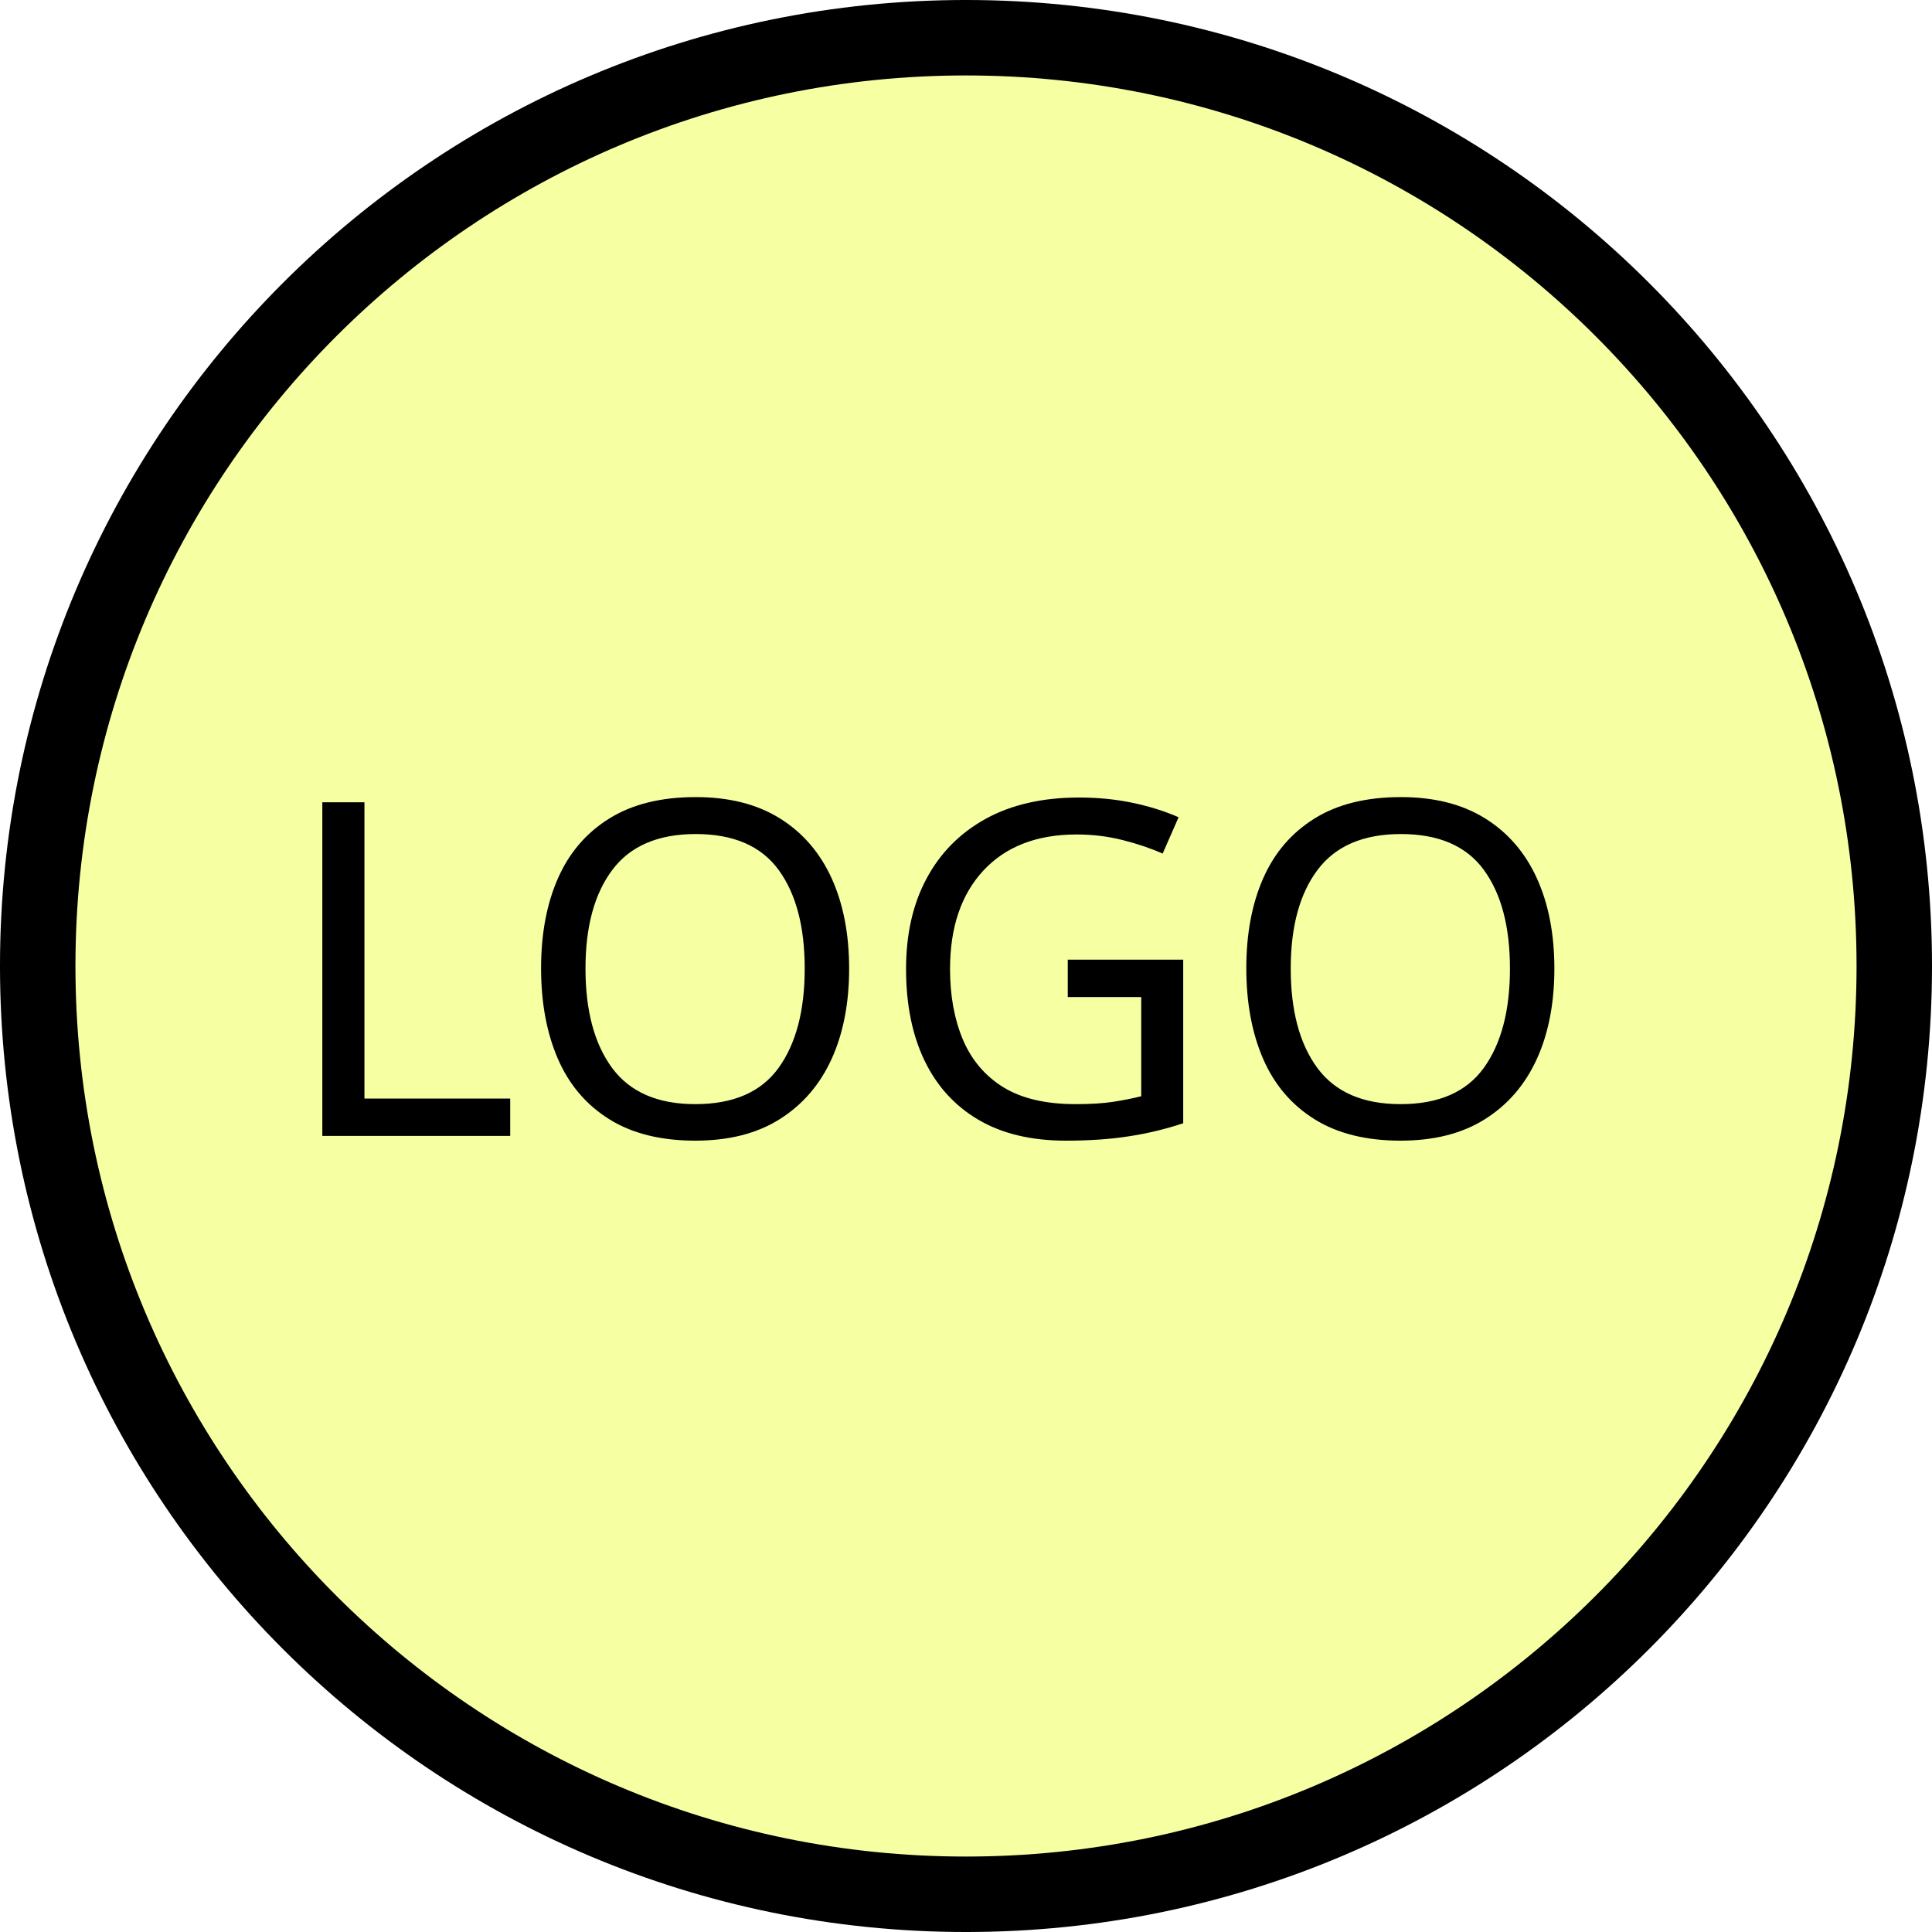
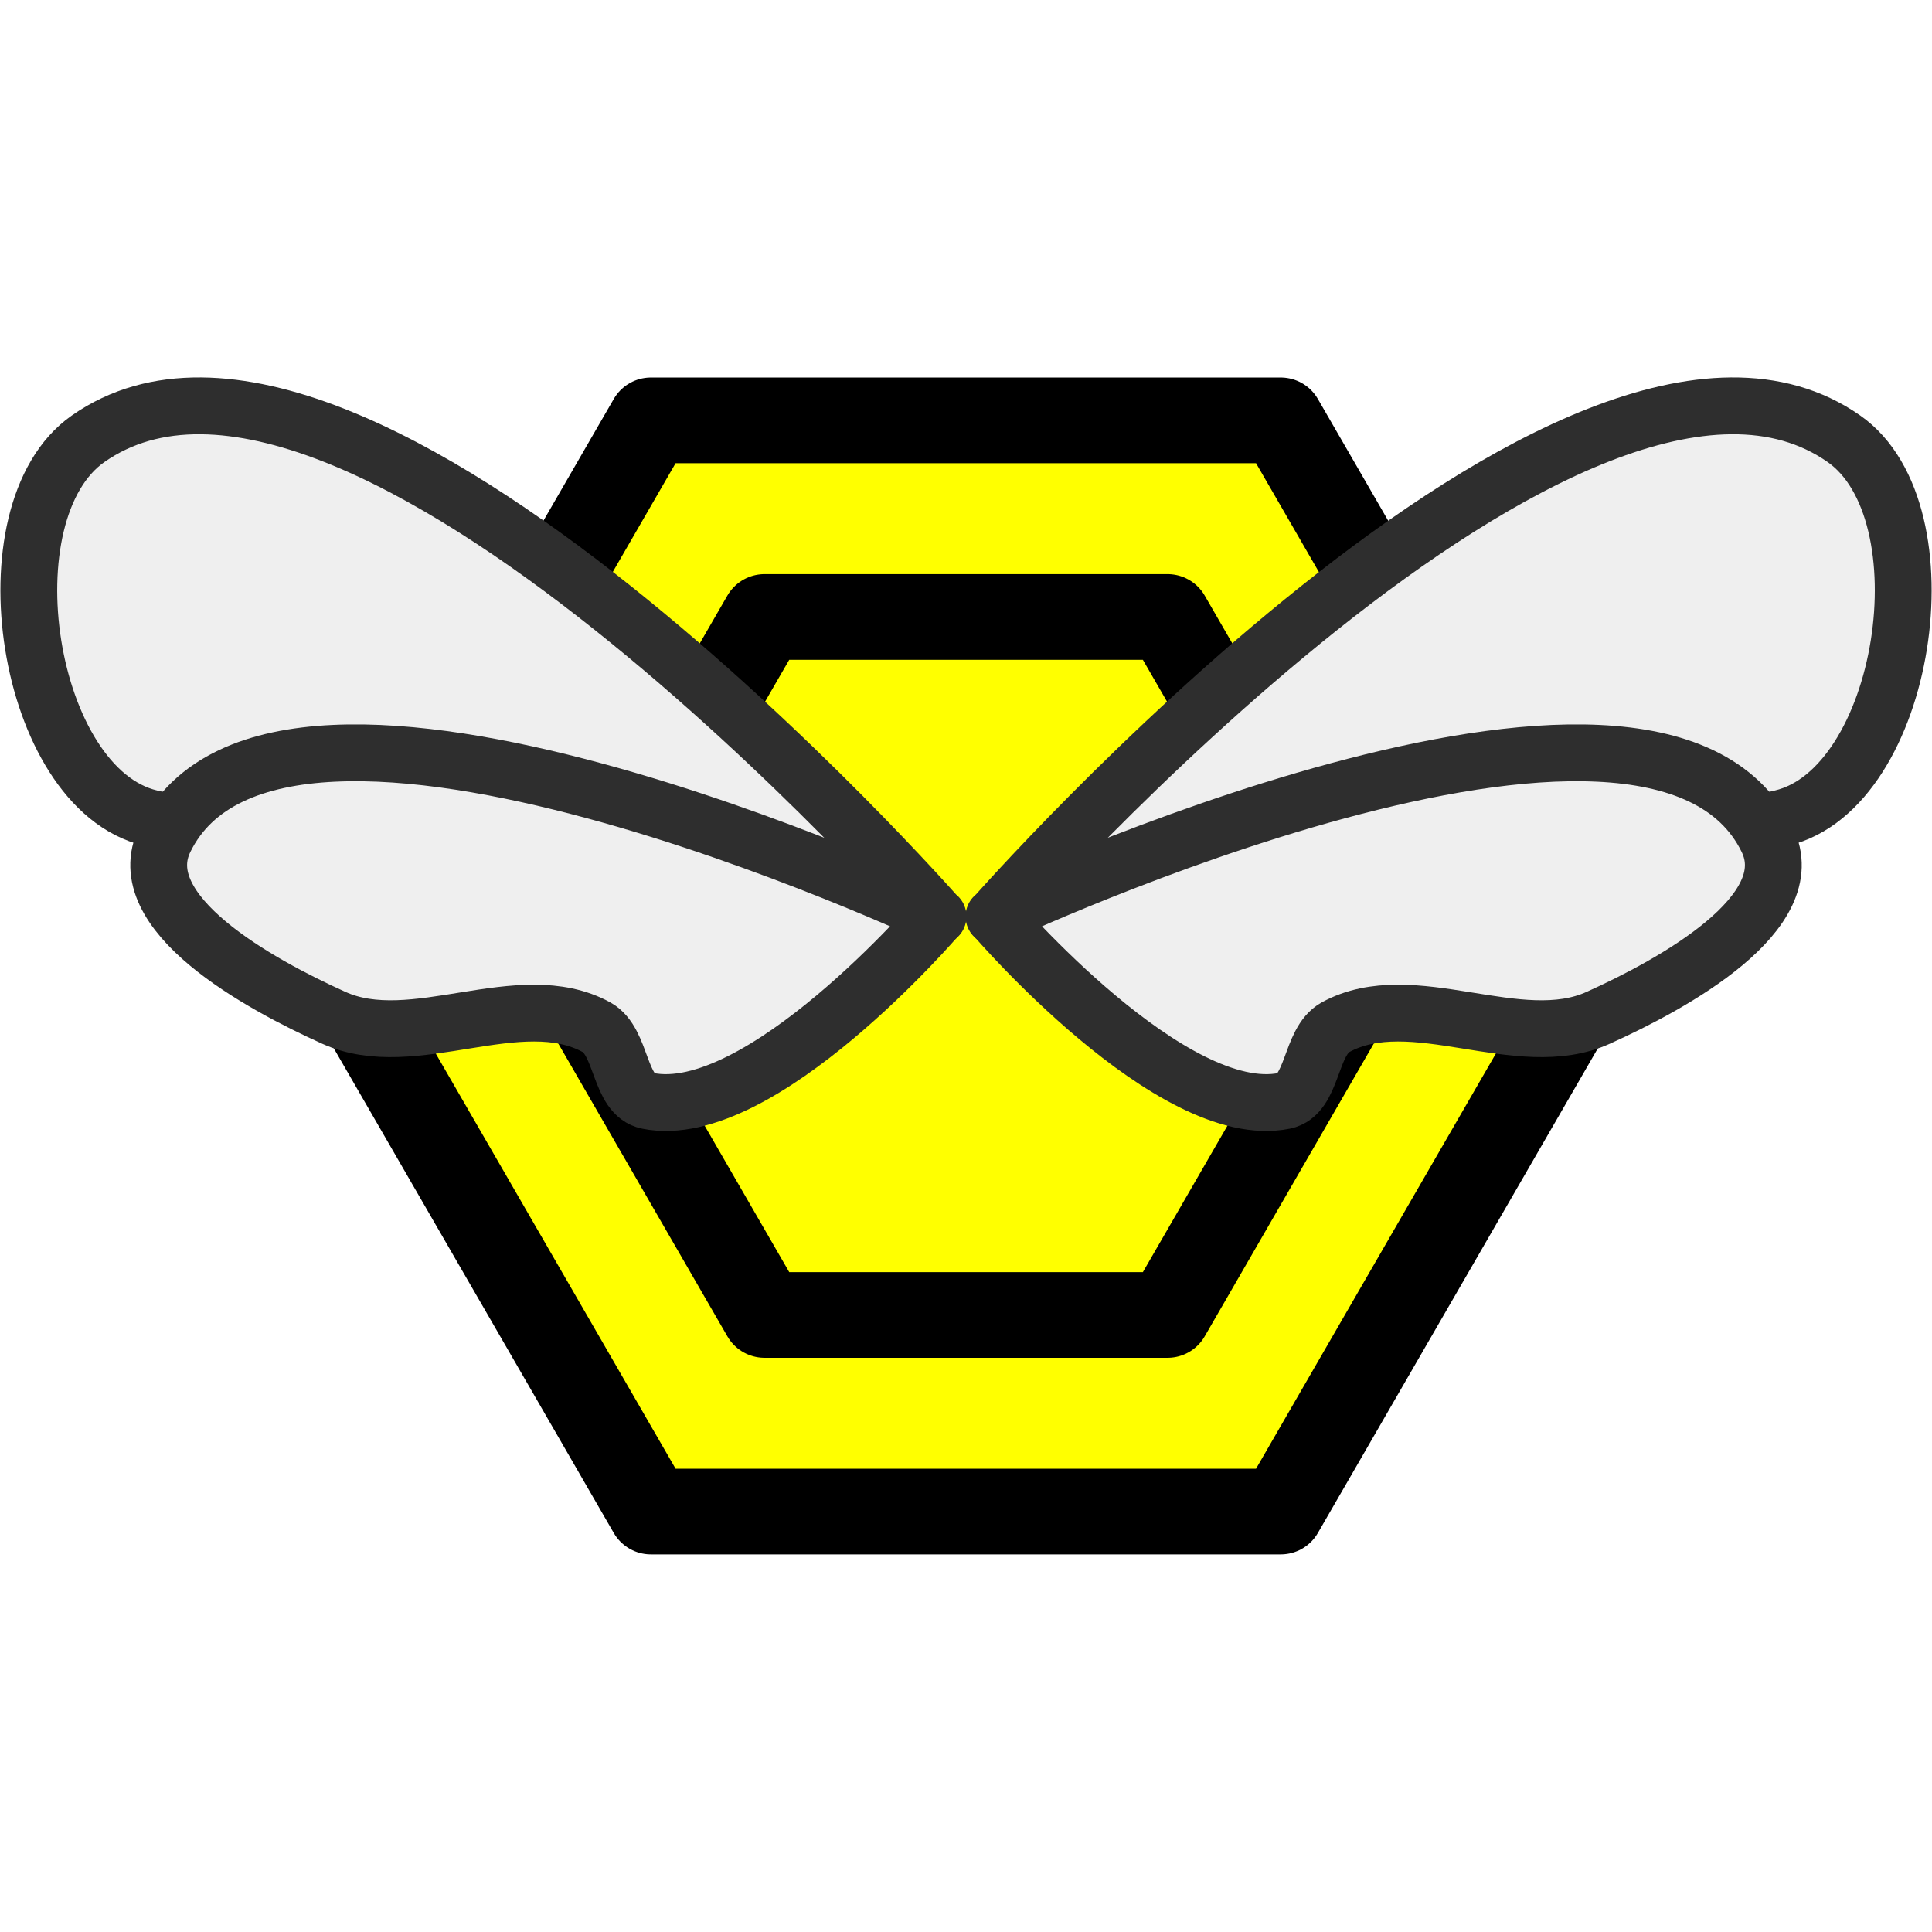
- <svg xmlns="http://www.w3.org/2000/svg" width="210mm" height="210mm" viewBox="0 0 210 210" version="1.1" id="svg8">
-   <defs id="defs2" />
+ <svg xmlns="http://www.w3.org/2000/svg" width="40mm" height="40mm" viewBox="0 0 40 40" version="1.1" id="svg1065">
+   <style>
+ .s0{
+ 	fill:#efefef;
+ 	stroke-linejoin:round;
+ 	stroke-width:0.126;
+ 	stroke:#2e2e2e;
+ }
+ 
+ </style>
+   <defs id="defs1059" />
  <g id="layer1">
-     <circle style="fill:#f6ffa2;stroke:#000000;stroke-width:8.201" id="path837" cx="105" cy="105" r="100.9" />
-     <text xml:space="preserve" style="font-style:normal;font-weight:normal;font-size:50.8px;line-height:1.25;font-family:sans-serif;fill:#000000;fill-opacity:1;stroke:none;stroke-width:0.265" x="30.115" y="123.467" id="text835">
-       <tspan id="tspan833" x="30.115" y="123.467" style="font-size:50.8px;stroke-width:0.265">LOGO</tspan>
-     </text>
+     <g id="g1133" transform="matrix(9.335363,0,0,9.335363,-906.243,-1303.204)">
+       <g id="g1039" transform="translate(29.00284,49.83694)">
+         <path id="path32" d="m71.613 91.904-0.699 1.21h-1.397l-0.699-1.21 0.699-1.21h1.397z" style="fill:#ff0;stroke-linejoin:round;stroke-width:0.19;stroke:#000" />
+         <path id="path915" d="m71.11 91.904-0.447 0.774h-0.894l-0.447-0.774 0.447-0.774h0.894z" style="fill:none;stroke-linejoin:round;stroke-width:0.19;stroke:#000" />
+       </g>
+       <g id="g1035" transform="translate(29.08479,49.87717)">
+         <g id="g1021" transform="rotate(0.102767,70.06916,91.7514)">
+           <path d="m70.071 91.754c0 0-1.297-1.47-1.886-1.056-0.232 0.163-0.137 0.776 0.14 0.841 0.719 0.17 1.747 0.215 1.747 0.215zM70.071 91.754 70.071 91.754" id="path861" class="s0" />
+           <path d="m70.071 91.754c0 0-1.462-0.684-1.714-0.168-0.08 0.163 0.21 0.321 0.375 0.395 0.177 0.08 0.412-0.073 0.583 0.02 0.058 0.032 0.049 0.15 0.114 0.163 0.249 0.05 0.642-0.41 0.642-0.41z" id="path863" class="s0" />
+         </g>
+         <g id="g1027" transform="matrix(-0.9999984,0.00179362,0.00179362,0.9999984,140.1033,-0.12553)">
+           <path d="m70.071 91.754c0 0-1.297-1.47-1.886-1.056-0.232 0.163-0.137 0.776 0.14 0.841 0.719 0.17 1.747 0.215 1.747 0.215zM70.071 91.754 70.071 91.754" id="path1023" class="s0" />
+           <path d="m70.071 91.754c0 0-1.462-0.684-1.714-0.168-0.08 0.163 0.21 0.321 0.375 0.395 0.177 0.08 0.412-0.073 0.583 0.02 0.058 0.032 0.049 0.15 0.114 0.163 0.249 0.05 0.642-0.41 0.642-0.41z" id="path1025" class="s0" />
+         </g>
+       </g>
+     </g>
  </g>
</svg>
